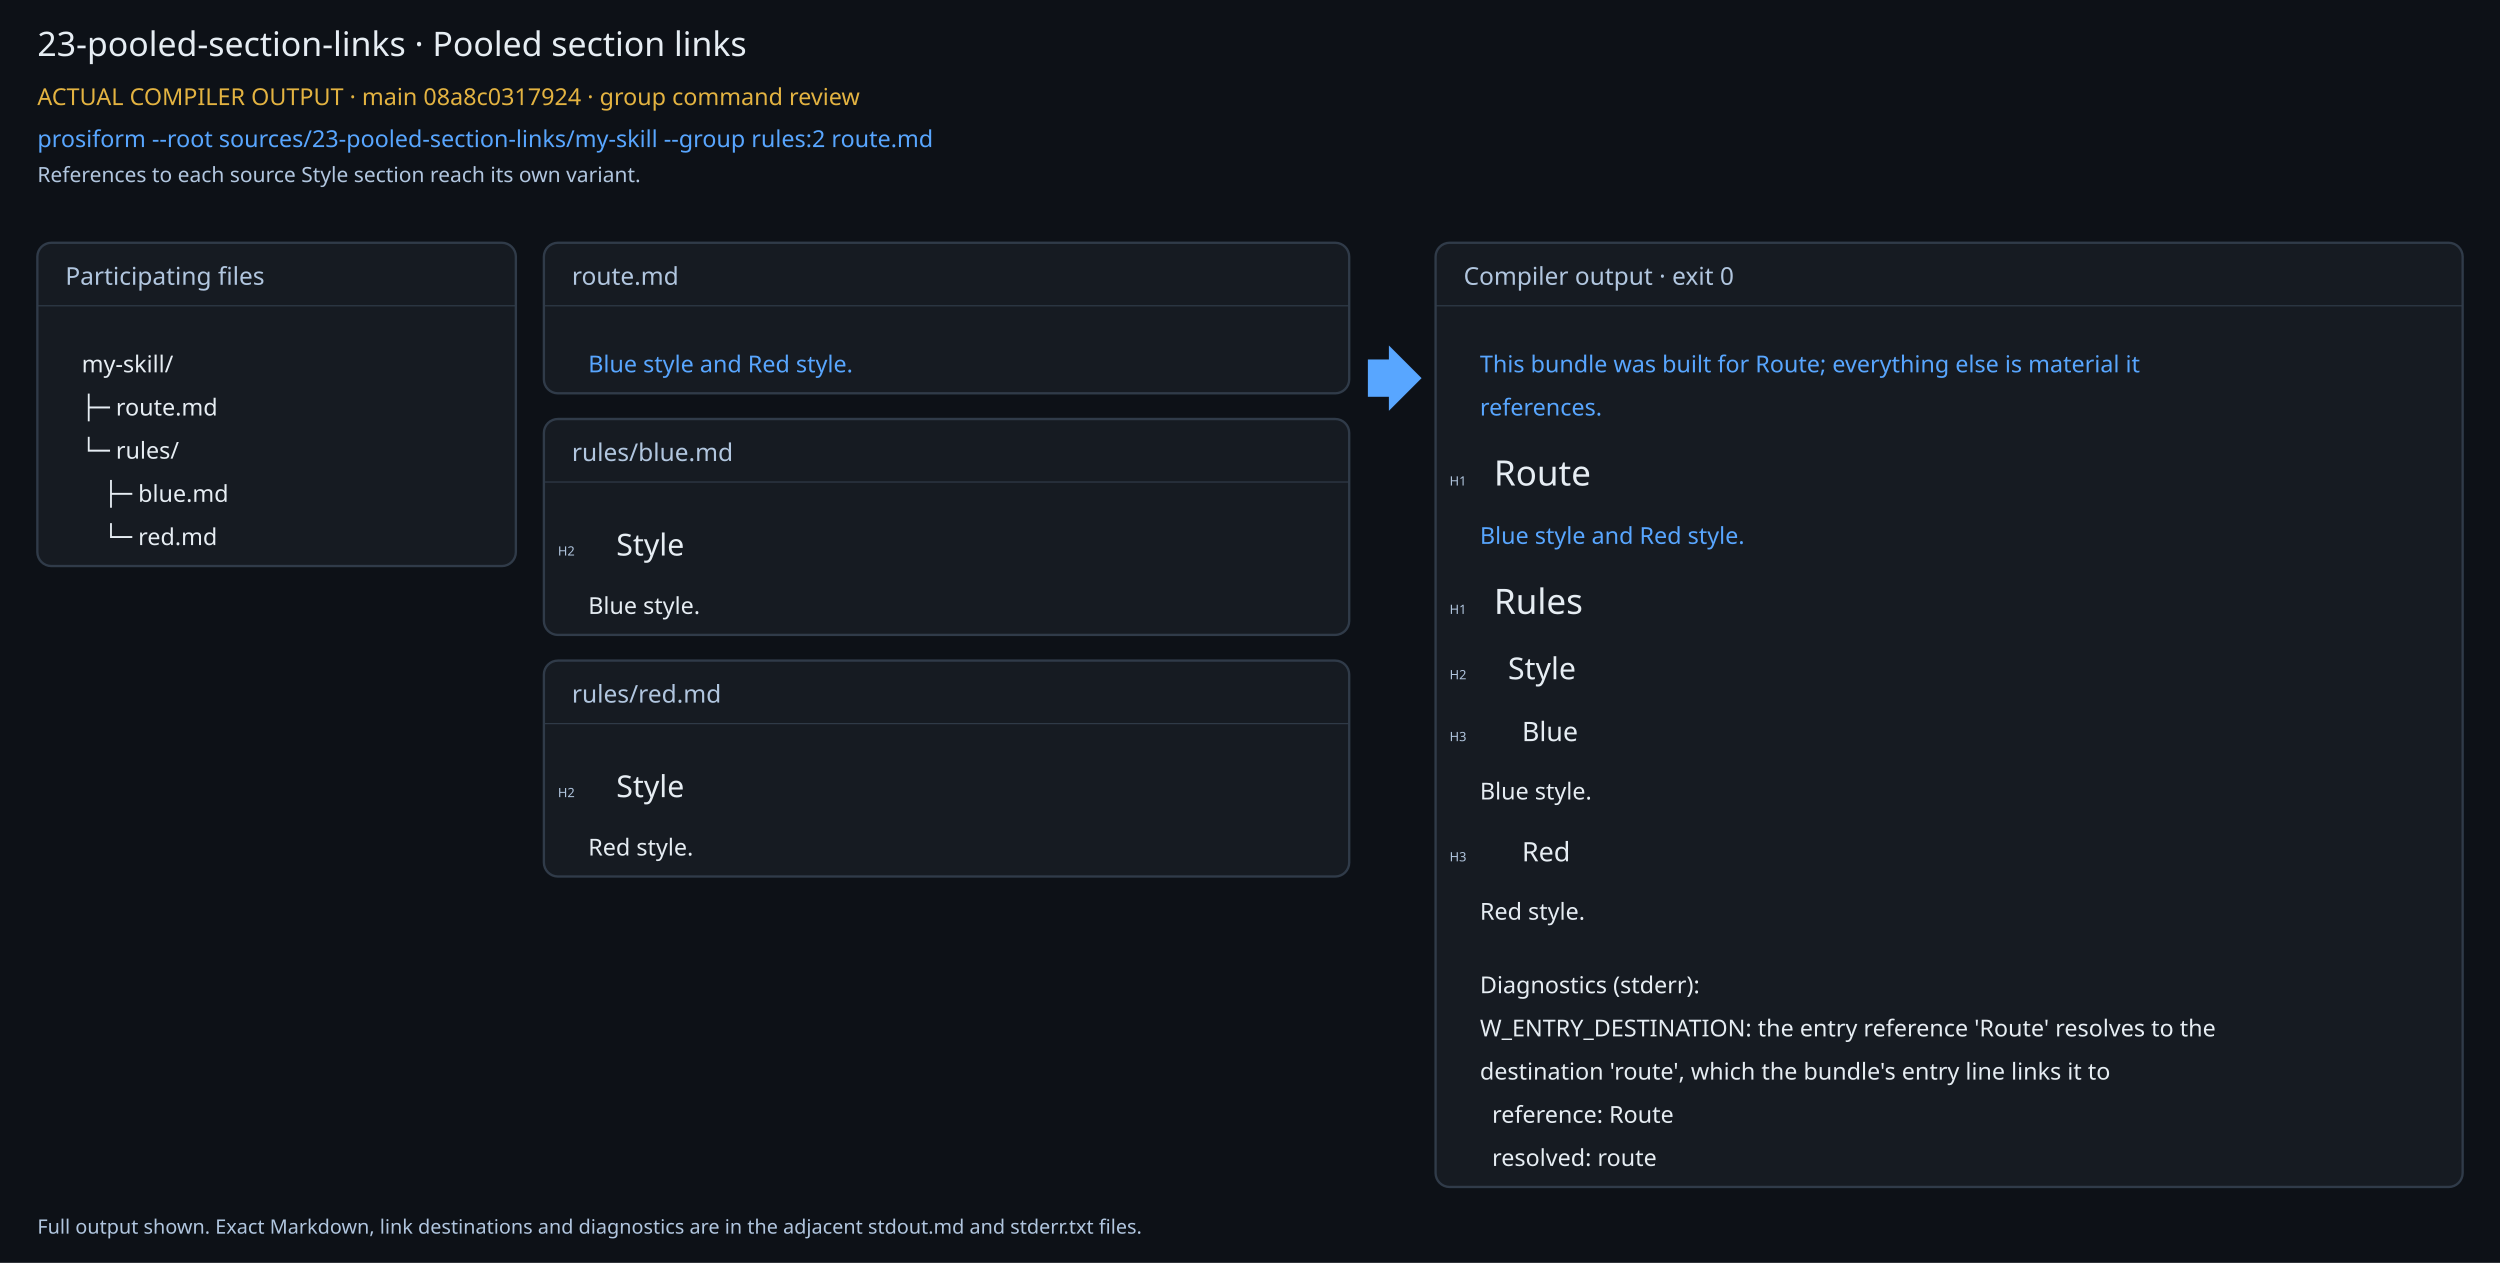
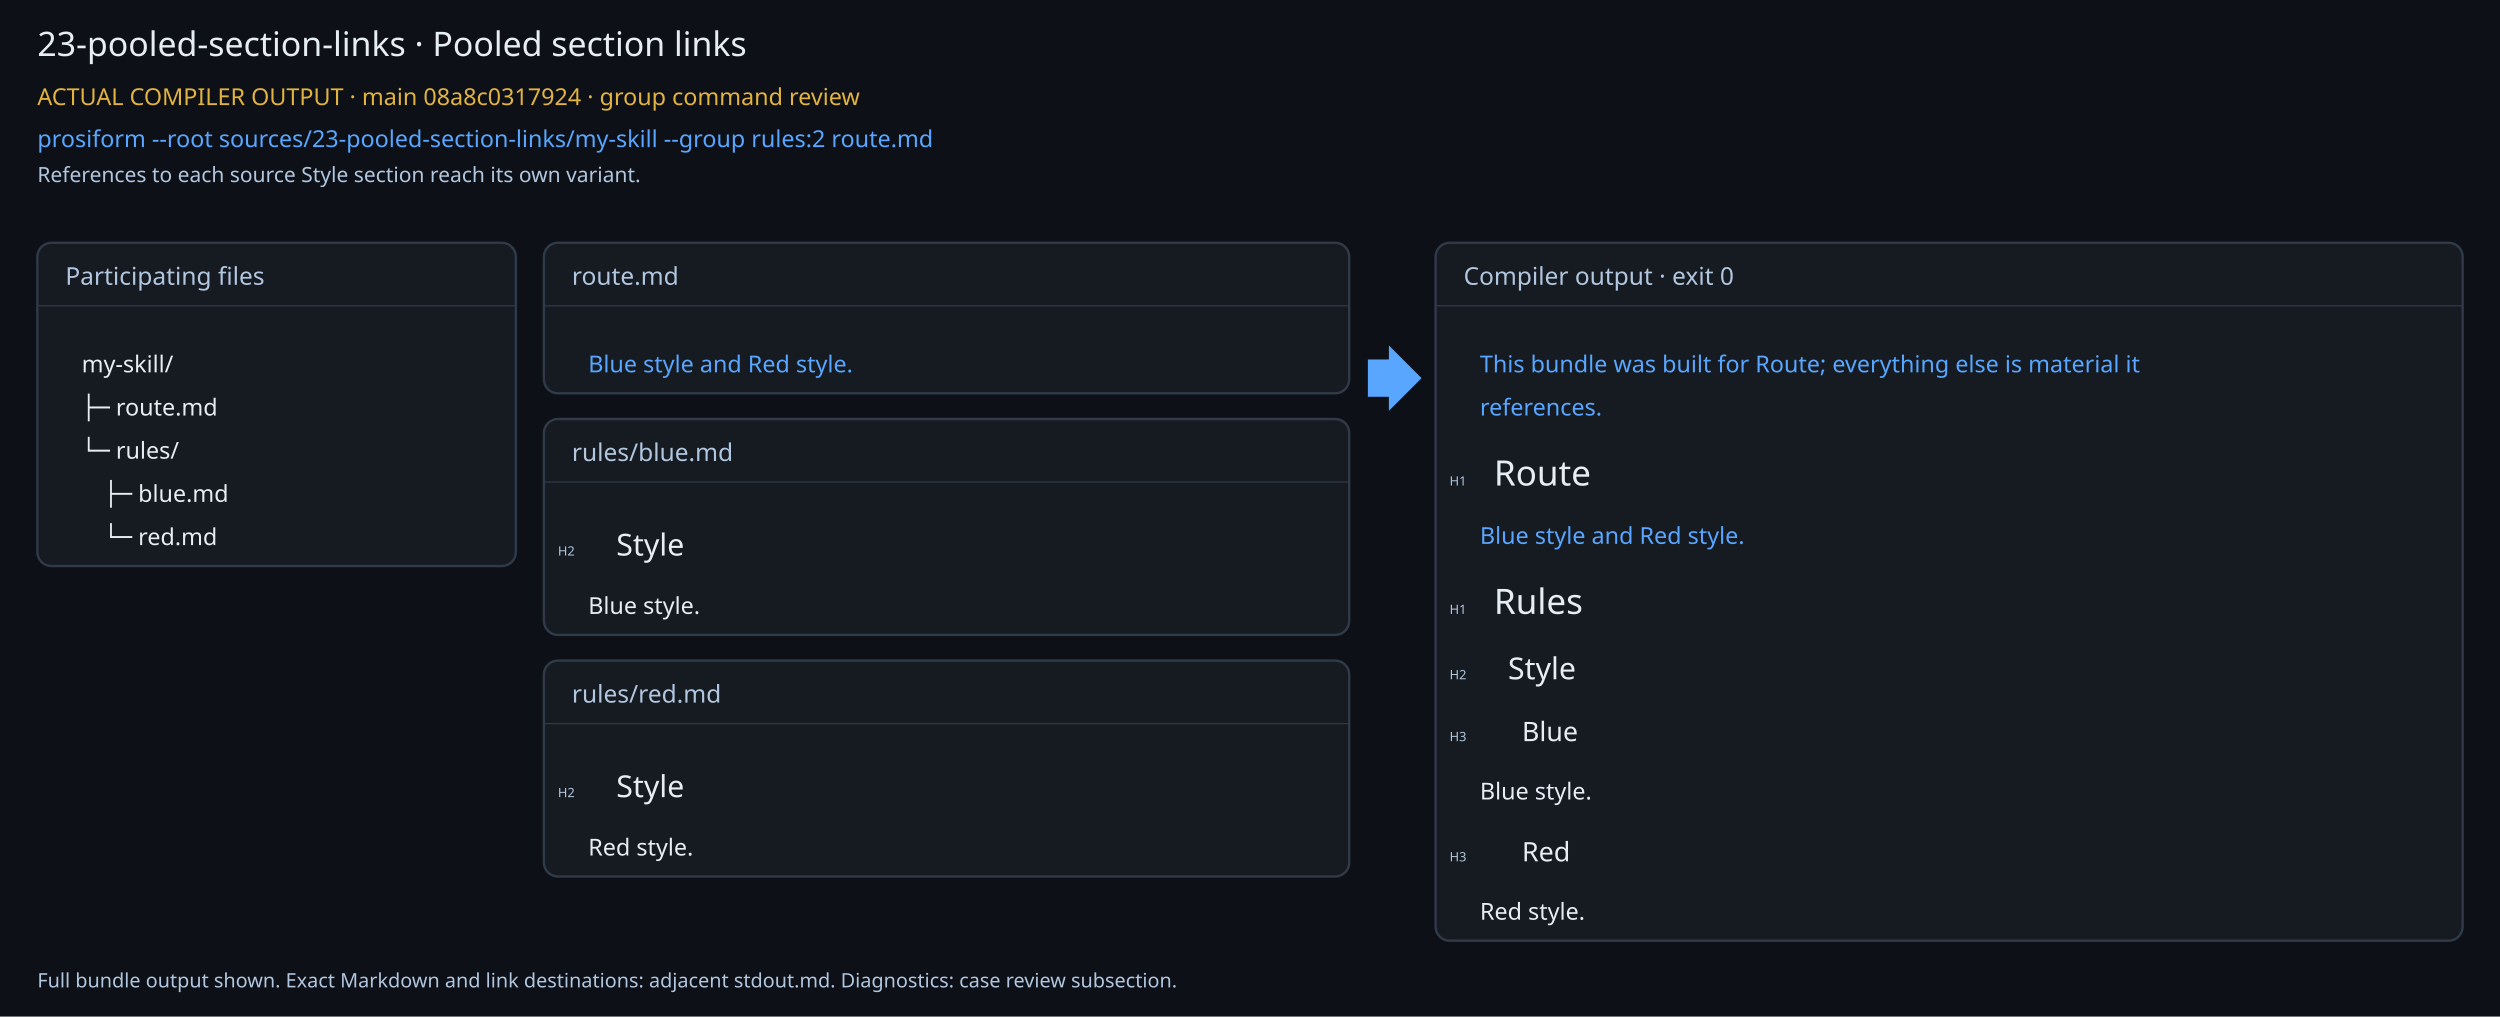
- <svg xmlns="http://www.w3.org/2000/svg" width="2142" height="1082" viewBox="0 0 2142 1082" role="img" aria-labelledby="title desc">
-   <rect width="2142" height="1082" fill="#0d1117" />
+ <svg xmlns="http://www.w3.org/2000/svg" width="2142" height="871" viewBox="0 0 2142 871" role="img" aria-labelledby="title desc">
+   <rect width="2142" height="871" fill="#0d1117" />
  <g font-family="IBM Plex Mono" xml:space="preserve">
    <text x="32" y="48" font-size="29" fill="#e6edf3" font-weight="400">23-pooled-section-links · Pooled section links</text>
    <text x="32" y="90" font-size="20" fill="#e3b341" font-weight="400">ACTUAL COMPILER OUTPUT · main 08a8c0317924 · group command review</text>
    <text x="32" y="126" font-size="20" fill="#58a6ff" font-weight="400">prosiform --root sources/23-pooled-section-links/my-skill --group rules:2 route.md</text>
    <text x="32" y="156" font-size="18" fill="#b1c6df" font-weight="400">References to each source Style section reach its own variant.</text>
    <rect x="32" y="208" width="410" height="277" rx="12" fill="#161b22" stroke="#303b49" stroke-width="2" />
    <text x="56" y="244" font-size="21" fill="#b1c6df" font-weight="400">Participating files</text>
    <path d="M32 262 H442" stroke="#303b49" />
    <text x="70" y="319" font-size="20" fill="#e6edf3" font-weight="400">my-skill/</text>
    <text x="70" y="356" font-size="20" fill="#e6edf3" font-weight="400">├─ route.md</text>
    <text x="70" y="393" font-size="20" fill="#e6edf3" font-weight="400">└─ rules/</text>
    <text x="70" y="430" font-size="20" fill="#e6edf3" font-weight="400">   ├─ blue.md</text>
    <text x="70" y="467" font-size="20" fill="#e6edf3" font-weight="400">   └─ red.md</text>
    <rect x="466" y="208" width="690" height="129" rx="12" fill="#161b22" stroke="#303b49" stroke-width="2" />
    <text x="490" y="244" font-size="21" fill="#b1c6df" font-weight="400">route.md</text>
    <path d="M466 262 H1156" stroke="#303b49" />
    <text x="504" y="319" font-size="20" fill="#58a6ff" font-weight="400">Blue style and Red style.</text>
    <rect x="466" y="359" width="690" height="185" rx="12" fill="#161b22" stroke="#303b49" stroke-width="2" />
    <text x="490" y="395" font-size="21" fill="#b1c6df" font-weight="400">rules/blue.md</text>
    <path d="M466 413 H1156" stroke="#303b49" />
    <text x="478" y="476" font-size="11" fill="#b1c6df" font-weight="400">H2</text>
    <text x="528" y="476" font-size="26" fill="#e6edf3" font-weight="500">Style</text>
    <text x="504" y="526" font-size="20" fill="#e6edf3" font-weight="400">Blue style.</text>
    <rect x="466" y="566" width="690" height="185" rx="12" fill="#161b22" stroke="#303b49" stroke-width="2" />
    <text x="490" y="602" font-size="21" fill="#b1c6df" font-weight="400">rules/red.md</text>
    <path d="M466 620 H1156" stroke="#303b49" />
    <text x="478" y="683" font-size="11" fill="#b1c6df" font-weight="400">H2</text>
    <text x="528" y="683" font-size="26" fill="#e6edf3" font-weight="500">Style</text>
    <text x="504" y="733" font-size="20" fill="#e6edf3" font-weight="400">Red style.</text>
-     <rect x="1230" y="208" width="880" height="809" rx="12" fill="#161b22" stroke="#303b49" stroke-width="2" />
+     <rect x="1230" y="208" width="880" height="598" rx="12" fill="#161b22" stroke="#303b49" stroke-width="2" />
    <text x="1254" y="244" font-size="21" fill="#b1c6df" font-weight="400">Compiler output · exit 0</text>
    <path d="M1230 262 H2110" stroke="#303b49" />
    <text x="1268" y="319" font-size="20" fill="#58a6ff" font-weight="400">This bundle was built for Route; everything else is material it</text>
    <text x="1268" y="356" font-size="20" fill="#58a6ff" font-weight="400">references.</text>
    <text x="1242" y="416" font-size="11" fill="#b1c6df" font-weight="400">H1</text>
    <text x="1280" y="416" font-size="30" fill="#e6edf3" font-weight="500">Route</text>
    <text x="1268" y="466" font-size="20" fill="#58a6ff" font-weight="400">Blue style and Red style.</text>
    <text x="1242" y="526" font-size="11" fill="#b1c6df" font-weight="400">H1</text>
    <text x="1280" y="526" font-size="30" fill="#e6edf3" font-weight="500">Rules</text>
    <text x="1242" y="582" font-size="11" fill="#b1c6df" font-weight="400">H2</text>
    <text x="1292" y="582" font-size="26" fill="#e6edf3" font-weight="500">Style</text>
    <text x="1242" y="635" font-size="11" fill="#b1c6df" font-weight="400">H3</text>
    <text x="1304" y="635" font-size="23" fill="#e6edf3" font-weight="500">Blue</text>
    <text x="1268" y="685" font-size="20" fill="#e6edf3" font-weight="400">Blue style.</text>
    <text x="1242" y="738" font-size="11" fill="#b1c6df" font-weight="400">H3</text>
    <text x="1304" y="738" font-size="23" fill="#e6edf3" font-weight="500">Red</text>
    <text x="1268" y="788" font-size="20" fill="#e6edf3" font-weight="400">Red style.</text>
-     <text x="1268" y="851" font-size="20" fill="#e6edf3" font-weight="400">Diagnostics (stderr):</text>
-     <text x="1268" y="888" font-size="20" fill="#e6edf3" font-weight="400">W_ENTRY_DESTINATION: the entry reference 'Route' resolves to the</text>
-     <text x="1268" y="925" font-size="20" fill="#e6edf3" font-weight="400">destination 'route', which the bundle's entry line links it to</text>
-     <text x="1268" y="962" font-size="20" fill="#e6edf3" font-weight="400">  reference: Route</text>
-     <text x="1268" y="999" font-size="20" fill="#e6edf3" font-weight="400">  resolved: route</text>
    <path d="M1172 308 H1190 V296 L1218 324 L1190 352 V340 H1172Z" fill="#58a6ff" />
-     <text x="32" y="1057" font-size="17" fill="#b1c6df" font-weight="400">Full output shown. Exact Markdown, link destinations and diagnostics are in the adjacent stdout.md and stderr.txt files.</text>
+     <text x="32" y="846" font-size="17" fill="#b1c6df" font-weight="400">Full bundle output shown. Exact Markdown and link destinations: adjacent stdout.md. Diagnostics: case review subsection.</text>
  </g>
</svg>
